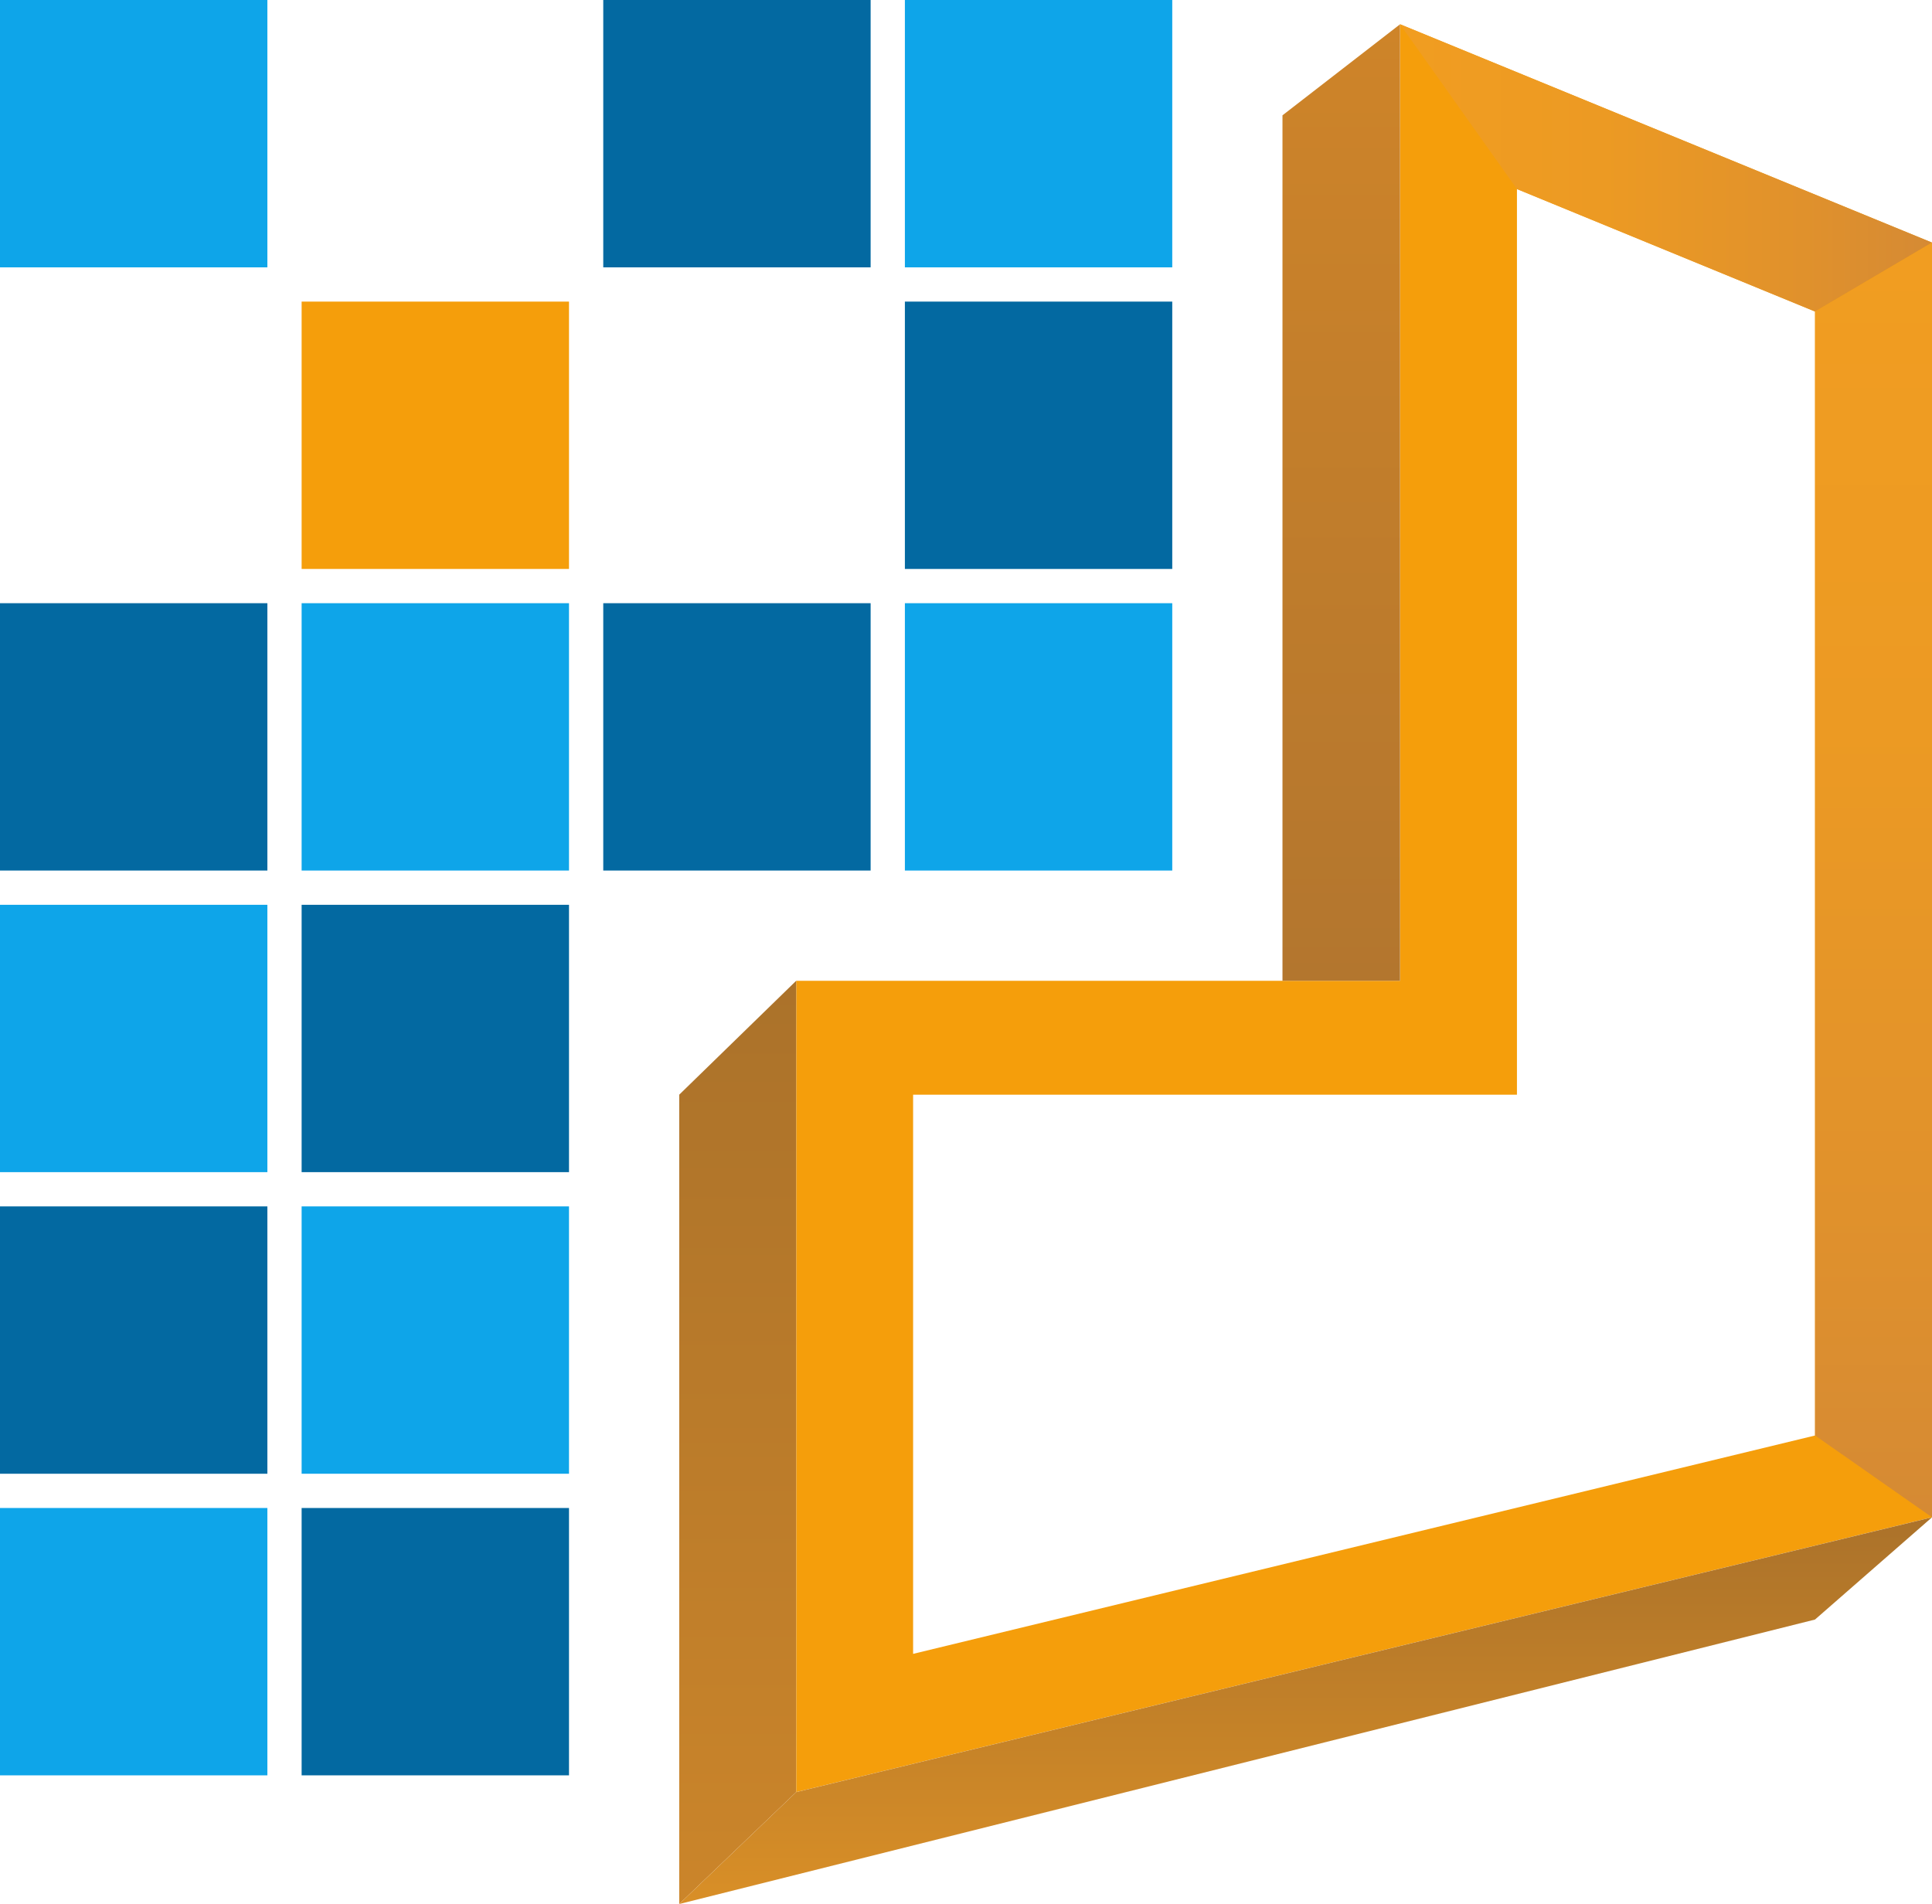
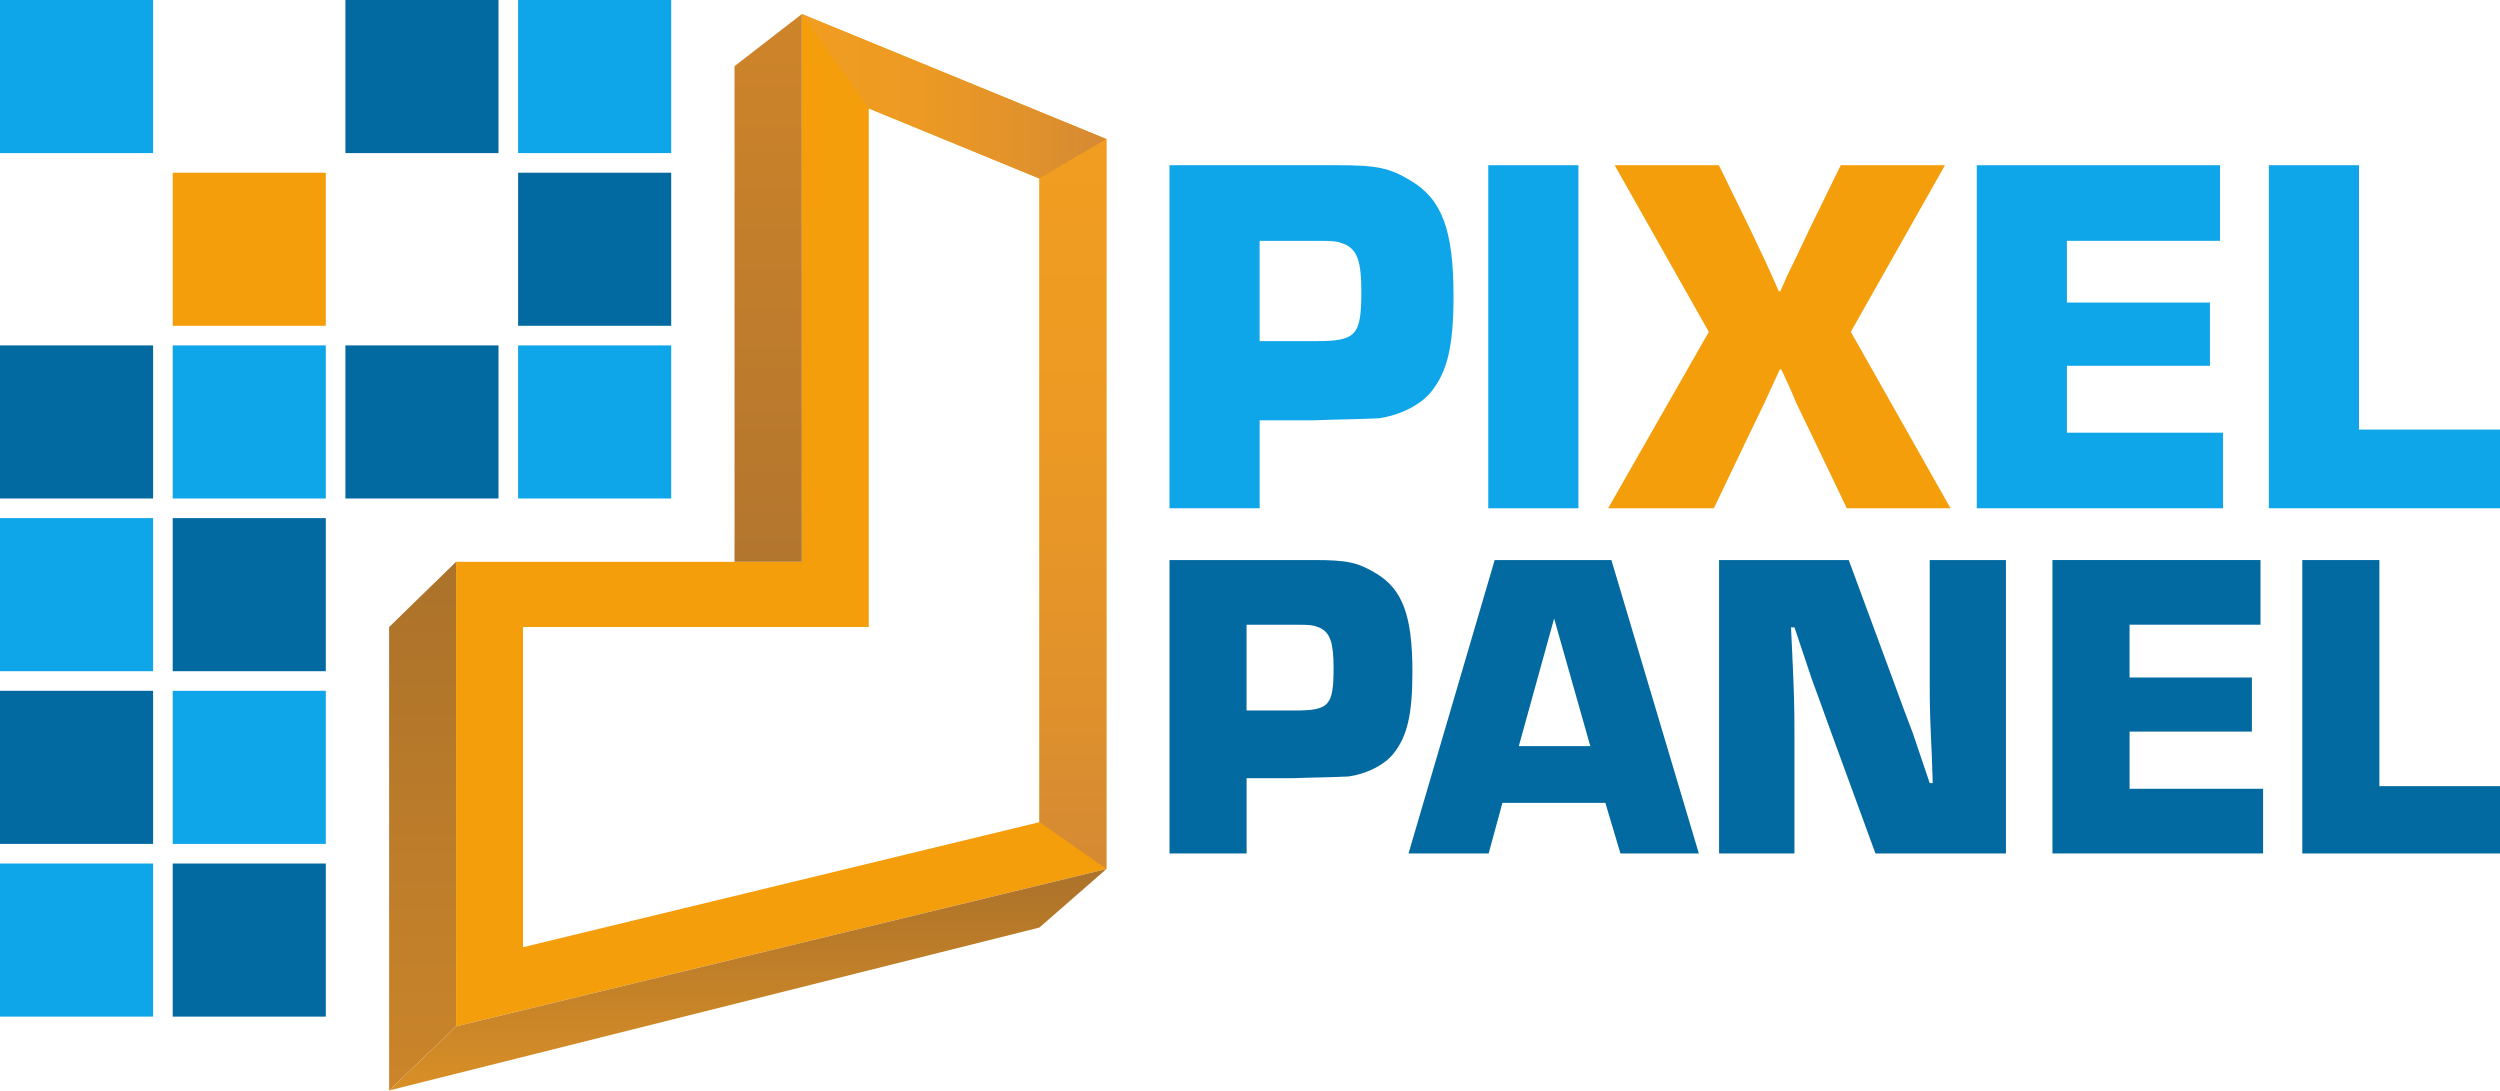
- <svg xmlns="http://www.w3.org/2000/svg" xmlns:xlink="http://www.w3.org/1999/xlink" id="Layer_1" data-name="Layer 1" viewBox="0 0 526.19 518.61">
+ <svg xmlns="http://www.w3.org/2000/svg" xmlns:xlink="http://www.w3.org/1999/xlink" id="Layer_1" data-name="Layer 1" viewBox="0 0 1189.17 518.68">
  <defs>
    <style>
      .cls-1 {
        fill: url(#linear-gradient-5);
      }

      .cls-2 {
        fill: url(#linear-gradient-4);
      }

      .cls-3 {
        fill: url(#linear-gradient-3);
      }

      .cls-4 {
        fill: url(#linear-gradient-2);
      }

      .cls-5 {
        fill: url(#linear-gradient);
      }

      .cls-6 {
        fill: #0ea5e9;
      }

      .cls-7 {
        fill: #f59e0b;
      }

      .cls-8 {
        fill: #0369a1;
      }
    </style>
-     <linearGradient id="linear-gradient" x1="365.3" y1="6.61" x2="365.3" y2="267.15" gradientUnits="userSpaceOnUse">
+     <linearGradient id="linear-gradient" x1="365.39" y1="6.69" x2="365.39" y2="267.23" gradientUnits="userSpaceOnUse">
      <stop offset="0" stop-color="#ce8429" />
      <stop offset="1" stop-color="#b3762e" />
    </linearGradient>
-     <linearGradient id="linear-gradient-2" x1="200.92" y1="518.61" x2="200.92" y2="267.15" gradientUnits="userSpaceOnUse">
+     <linearGradient id="linear-gradient-2" x1="201.01" y1="518.68" x2="201.01" y2="267.23" gradientUnits="userSpaceOnUse">
      <stop offset="0" stop-color="#cb852a" />
      <stop offset="1" stop-color="#ab722a" />
    </linearGradient>
-     <linearGradient id="linear-gradient-3" x1="355.59" y1="518.61" x2="355.59" y2="413.29" gradientUnits="userSpaceOnUse">
+     <linearGradient id="linear-gradient-3" x1="355.69" y1="518.68" x2="355.69" y2="413.36" gradientUnits="userSpaceOnUse">
      <stop offset="0" stop-color="#d98f27" />
      <stop offset="1" stop-color="#ab722a" />
    </linearGradient>
-     <linearGradient id="linear-gradient-4" x1="381.3" y1="45.73" x2="526.19" y2="45.73" gradientUnits="userSpaceOnUse">
+     <linearGradient id="linear-gradient-4" x1="381.4" y1="45.81" x2="526.28" y2="45.81" gradientUnits="userSpaceOnUse">
      <stop offset="0" stop-color="#f19d21" />
      <stop offset=".38" stop-color="#ec9a23" />
      <stop offset=".76" stop-color="#e0912c" />
      <stop offset="1" stop-color="#d58a34" />
    </linearGradient>
-     <linearGradient id="linear-gradient-5" x1="510.26" y1="66.08" x2="510.26" y2="413.29" xlink:href="#linear-gradient-4" />
+     <linearGradient id="linear-gradient-5" x1="510.36" y1="66.16" x2="510.36" y2="413.36" xlink:href="#linear-gradient-4" />
  </defs>
-   <rect class="cls-6" width="72.82" height="72.82" />
-   <rect class="cls-8" x="164.3" width="72.82" height="72.82" />
-   <rect class="cls-6" x="246.45" width="72.82" height="72.82" />
-   <rect class="cls-7" x="82.15" y="82.15" width="72.82" height="72.82" />
-   <rect class="cls-8" x="246.45" y="82.15" width="72.82" height="72.82" />
-   <rect class="cls-8" y="164.3" width="72.82" height="72.82" />
-   <rect class="cls-6" x="82.15" y="164.3" width="72.82" height="72.82" />
-   <rect class="cls-8" x="164.3" y="164.3" width="72.82" height="72.82" />
-   <rect class="cls-6" x="246.45" y="164.3" width="72.82" height="72.82" />
-   <rect class="cls-6" y="246.45" width="72.82" height="72.82" />
-   <rect class="cls-8" x="82.15" y="246.45" width="72.82" height="72.82" />
-   <rect class="cls-8" y="328.6" width="72.82" height="72.82" />
-   <rect class="cls-6" x="82.15" y="328.6" width="72.82" height="72.82" />
-   <rect class="cls-6" y="410.75" width="72.82" height="72.82" />
-   <rect class="cls-8" x="82.15" y="410.75" width="72.82" height="72.82" />
  <g>
-     <path class="cls-7" d="M526.19,66.08c-48.2-19.78-96.4-39.57-144.59-59.35-.1-.04-.19-.08-.29-.12h0s0,0,0,0c0,10.6,0,21.2,0,31.81v228.73h-164.46v31.02h0v189.96c103.12-24.95,206.23-49.9,309.35-74.85V66.08M494.34,391c-81.88,19.83-163.77,39.66-245.65,59.48v-152.31h164.46v-31.02h0V51.5c27.06,11.12,54.13,22.24,81.19,33.36v306.14Z" />
-     <path class="cls-5" d="M381.3,267.15h-32.01V31.41c10.67-8.26,21.34-16.53,32.01-24.79v260.54Z" />
-     <path class="cls-4" d="M216.84,488.13c-10.62,10.16-21.23,20.32-31.85,30.48v-220.44c10.62-10.34,21.23-20.68,31.85-31.02v220.98Z" />
-     <path class="cls-3" d="M494.34,441.12l31.85-27.83c-103.12,24.95-206.23,49.9-309.35,74.85-10.62,10.16-21.23,20.32-31.85,30.48,103.12-25.83,206.23-51.66,309.35-77.49Z" />
-     <path class="cls-2" d="M526.19,66.08c-10.62,6.26-21.23,12.52-31.85,18.77-27.06-11.12-54.13-22.24-81.19-33.36-10.62-14.96-21.23-29.93-31.85-44.89,48.29,19.82,96.59,39.65,144.88,59.47h0Z" />
-     <path class="cls-1" d="M526.19,413.29V66.08c-10.62,6.26-21.23,12.52-31.85,18.77v306.14c10.62,7.43,21.23,14.86,31.85,22.29Z" />
+     <path class="cls-8" d="M556.28,266.39h68.64c15.57,0,20.9,1.05,29.5,6.28,12.7,7.53,17.42,20.09,17.42,46.87,0,20.3-2.46,30.76-9.01,38.92-4.3,5.44-12.7,9.63-21.31,10.88q-2.46.21-20.69.63l-5.94.21h-21.92v35.78h-36.67v-139.57ZM615.9,337.96c16.39,0,18.44-2.3,18.44-20.3,0-11.93-1.64-16.74-6.56-19.04-3.07-1.26-4.1-1.46-11.68-1.46h-23.15v40.8h22.95Z" />
+     <path class="cls-8" d="M714.66,381.9l-6.56,24.06h-38.11l40.98-139.57h55.52l41.59,139.57h-37.29l-7.17-24.06h-48.97ZM739.25,294.22l-16.8,60.68h34.01l-17.21-60.68Z" />
+     <path class="cls-8" d="M954.17,405.96h-62.08l-21.51-58.8c-2.87-8.16-5.94-16.32-8.81-24.27l-8.2-24.48h-1.64l.61,12.97c.82,19.04,1.02,22.18,1.02,38.71v55.87h-35.85v-139.57h61.67l21.72,58.8c2.87,7.95,5.74,15.69,8.81,23.65,2.66,7.95,5.33,15.9,7.99,23.65h1.43l-.41-12.56c-.82-18.41-1.02-21.13-1.02-37.67v-55.87h36.26v139.57Z" />
+     <path class="cls-8" d="M1012.97,322.26h58.19v25.74h-58.19v27.2h63.51v30.76h-100.19v-139.57h98.96v30.76h-62.29v25.11Z" />
+     <path class="cls-8" d="M1131.8,373.95h57.37v32.02h-94.04v-139.57h36.67v107.56Z" />
+   </g>
+   <g>
+     <path class="cls-6" d="M556.28,78.59h80.25c18.21,0,24.43,1.22,34.5,7.34,14.85,8.81,20.36,23.49,20.36,54.8,0,23.73-2.87,35.96-10.54,45.51-5.03,6.36-14.85,11.25-24.91,12.72q-2.87.24-24.19.73l-6.95.24h-25.63v41.84h-42.88V78.59ZM625.99,162.26c19.16,0,21.56-2.69,21.56-23.73,0-13.95-1.92-19.57-7.67-22.26-3.59-1.47-4.79-1.71-13.65-1.71h-27.07v47.71h26.83Z" />
+     <path class="cls-6" d="M750.8,241.78h-42.88V78.59h42.88v163.19Z" />
+     <path class="cls-7" d="M880.39,157.86l47.43,83.92h-49.35l-15.81-33.03-7.91-16.39-3.59-8.32-3.83-8.32h-.72l-3.83,8.32-3.83,8.32-7.91,16.39-15.81,33.03h-50.31l47.91-83.92-44.8-79.27h49.59l14.61,29.85,7.19,15.17,3.35,7.34,3.35,7.58h.72l3.35-7.58,3.59-7.34,7.19-15.17,14.61-29.85h49.59l-44.8,79.27Z" />
+     <path class="cls-6" d="M983.16,143.91h68.03v30.09h-68.03v31.81h74.26v35.96h-117.14V78.59h115.7v35.96h-72.82v29.36Z" />
+     <path class="cls-6" d="M1122.1,204.34h67.07v37.43h-109.95V78.59h42.88v125.75Z" />
+   </g>
+   <g>
+     <rect class="cls-6" width="72.82" height="72.82" />
+     <rect class="cls-8" x="164.3" width="72.82" height="72.82" />
+     <rect class="cls-6" x="246.45" width="72.82" height="72.82" />
+     <rect class="cls-7" x="82.15" y="82.15" width="72.82" height="72.82" />
+     <rect class="cls-8" x="246.45" y="82.15" width="72.82" height="72.82" />
+     <rect class="cls-8" y="164.3" width="72.82" height="72.82" />
+     <rect class="cls-6" x="82.15" y="164.3" width="72.82" height="72.82" />
+     <rect class="cls-8" x="164.3" y="164.3" width="72.82" height="72.82" />
+     <rect class="cls-6" x="246.45" y="164.3" width="72.82" height="72.82" />
+     <rect class="cls-6" y="246.45" width="72.82" height="72.82" />
+     <rect class="cls-8" x="82.15" y="246.45" width="72.82" height="72.82" />
+     <rect class="cls-8" y="328.6" width="72.82" height="72.82" />
+     <rect class="cls-6" x="82.15" y="328.6" width="72.82" height="72.82" />
+     <rect class="cls-6" y="410.75" width="72.82" height="72.82" />
+     <rect class="cls-8" x="82.15" y="410.75" width="72.82" height="72.82" />
+     <g>
+       <path class="cls-7" d="M526.28,66.16c-48.2-19.78-96.4-39.57-144.59-59.35-.1-.04-.19-.08-.29-.12h0s0,0,0,0c0,10.6,0,21.2,0,31.81v228.73h-164.46v31.02h0v189.96c103.12-24.95,206.23-49.9,309.35-74.85V66.16M494.43,391.07c-81.88,19.83-163.77,39.66-245.65,59.48v-152.31h164.46v-31.02h0V51.58c27.06,11.12,54.13,22.24,81.19,33.36v306.14Z" />
+       <path class="cls-5" d="M381.4,267.23h-32.01V31.48c10.67-8.26,21.34-16.53,32.01-24.79v260.54Z" />
+       <path class="cls-4" d="M216.94,488.21c-10.62,10.16-21.23,20.32-31.85,30.48v-220.44c10.62-10.34,21.23-20.68,31.85-31.02v220.98Z" />
+       <path class="cls-3" d="M494.44,441.19l31.85-27.83c-103.12,24.95-206.23,49.9-309.35,74.85-10.62,10.16-21.23,20.32-31.85,30.48,103.12-25.83,206.23-51.66,309.35-77.49Z" />
+       <path class="cls-2" d="M526.28,66.15c-10.62,6.26-21.23,12.52-31.85,18.77-27.06-11.12-54.13-22.24-81.19-33.36-10.62-14.96-21.23-29.93-31.85-44.89,48.29,19.82,96.59,39.65,144.88,59.47h0Z" />
+       <path class="cls-1" d="M526.28,413.36V66.16c-10.62,6.26-21.23,12.52-31.85,18.77v306.14c10.62,7.43,21.23,14.86,31.85,22.29Z" />
+     </g>
  </g>
</svg>
